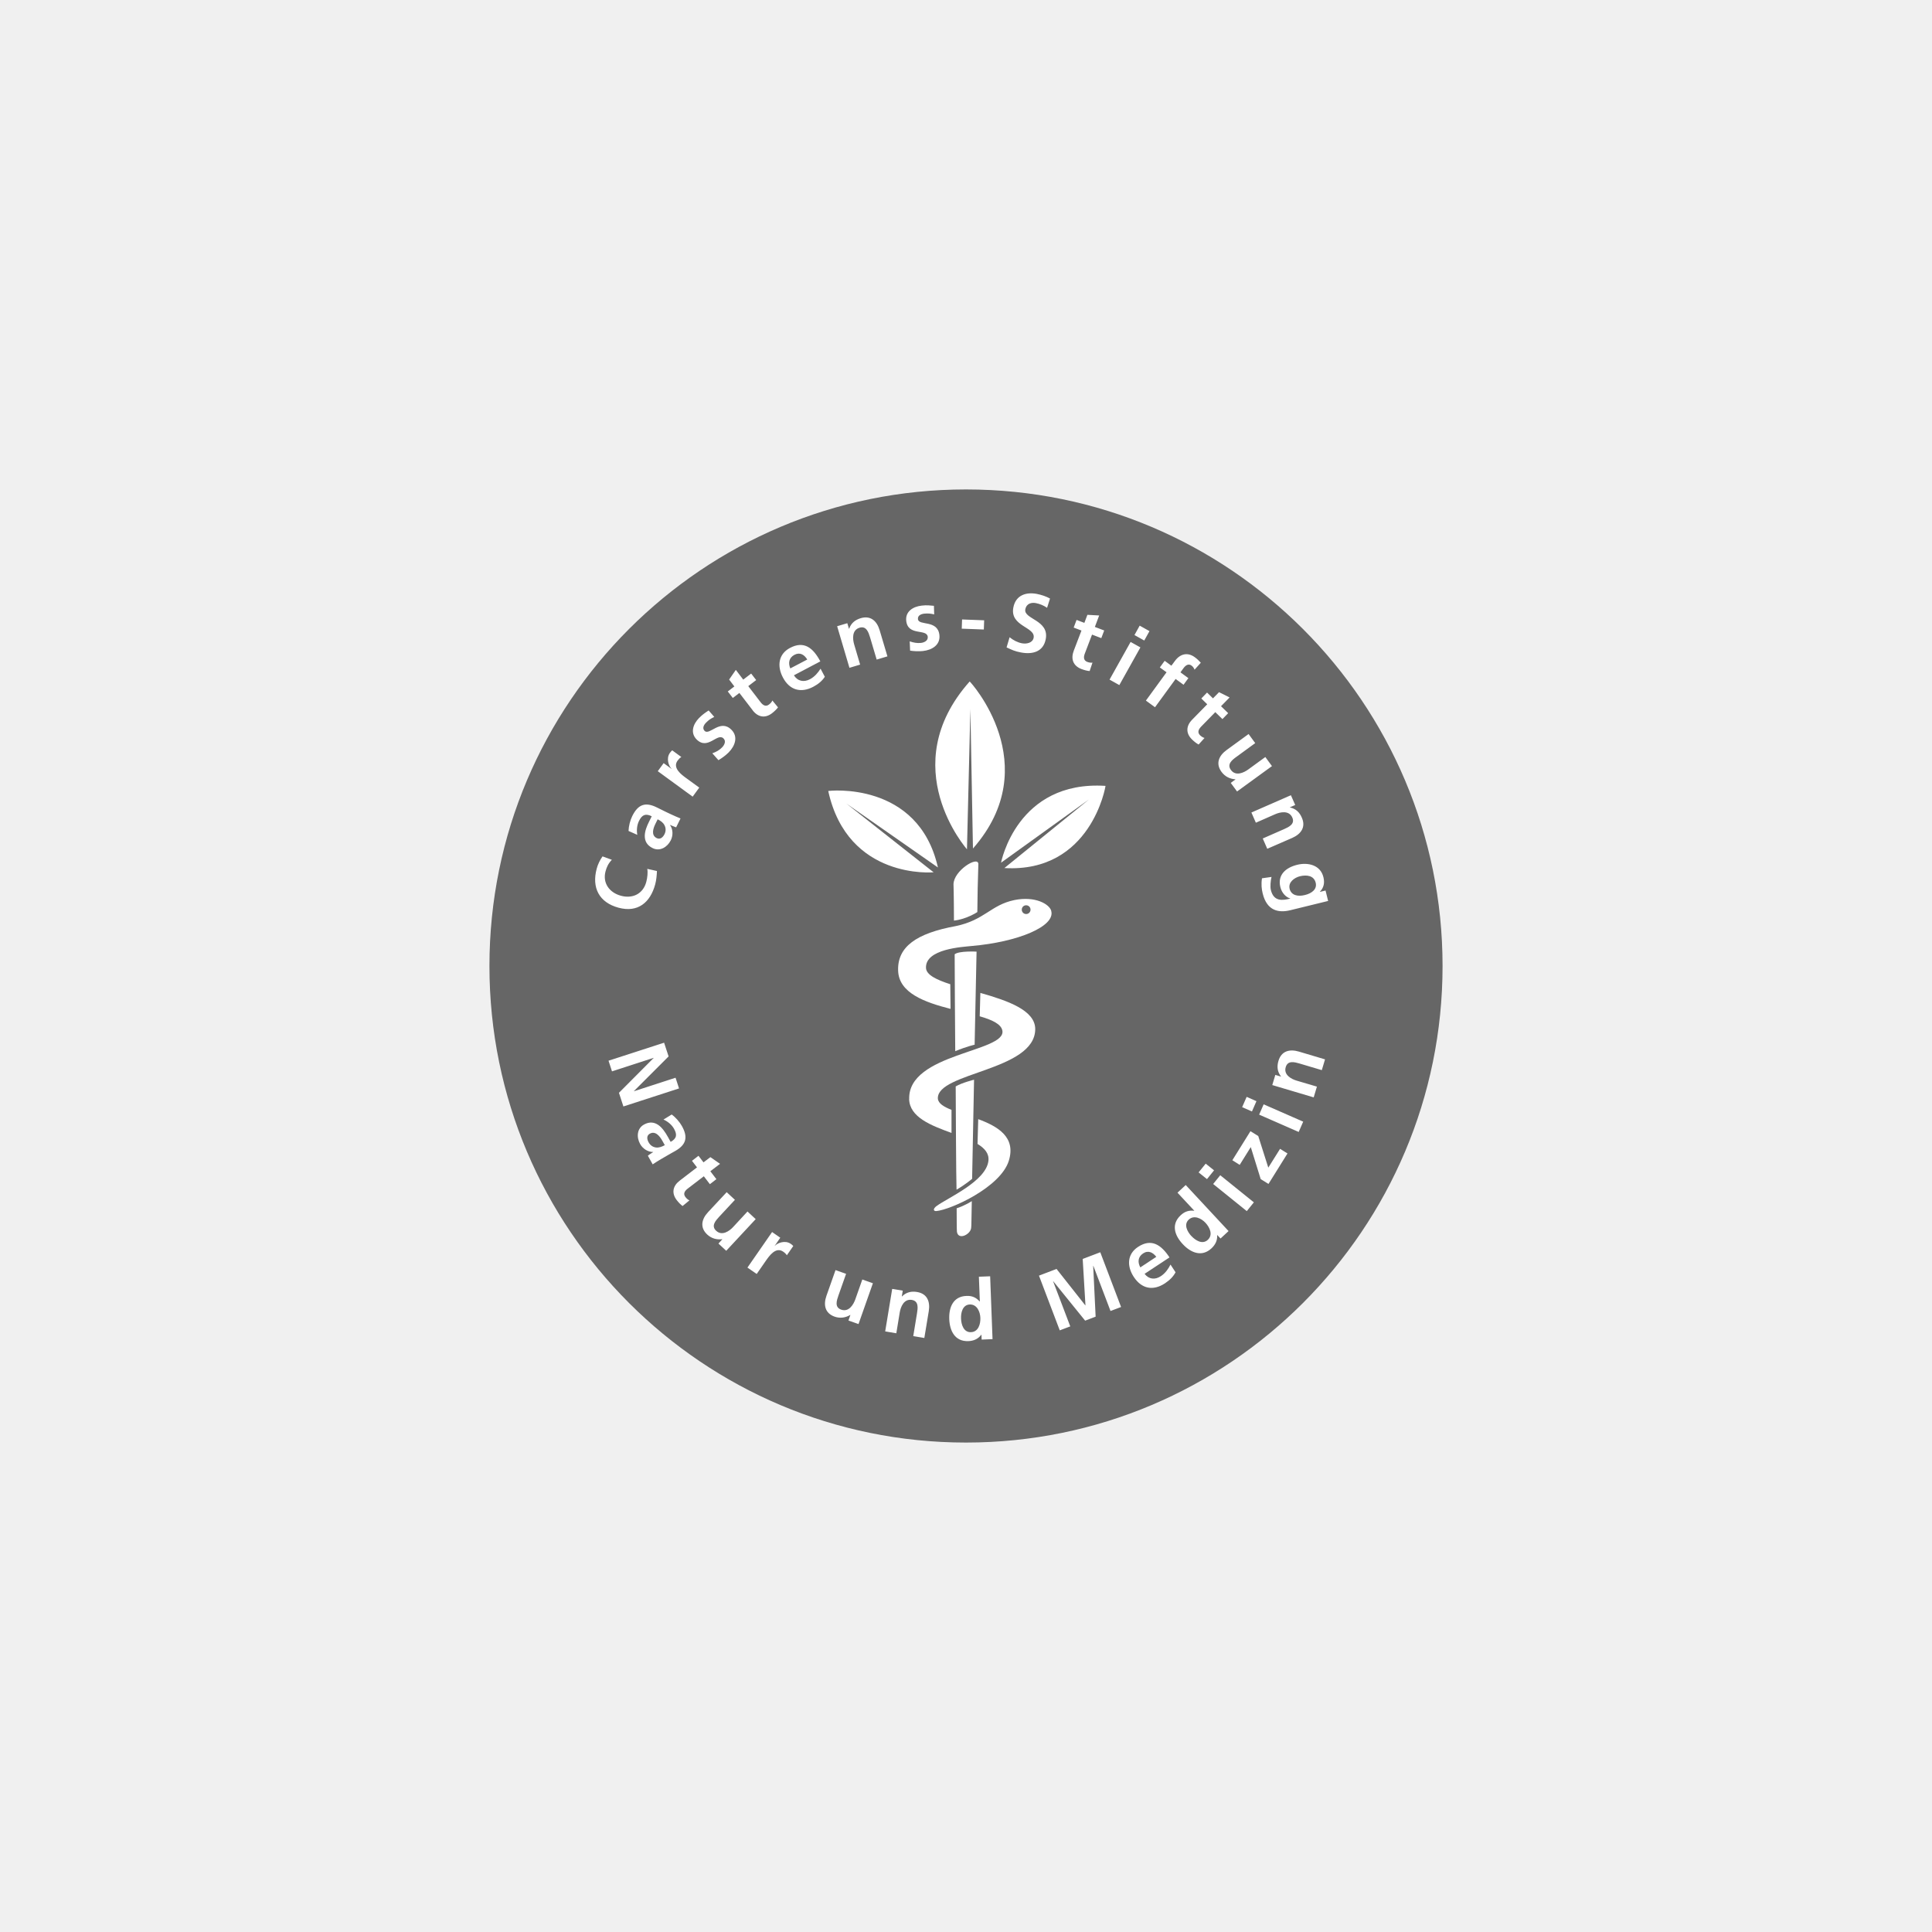
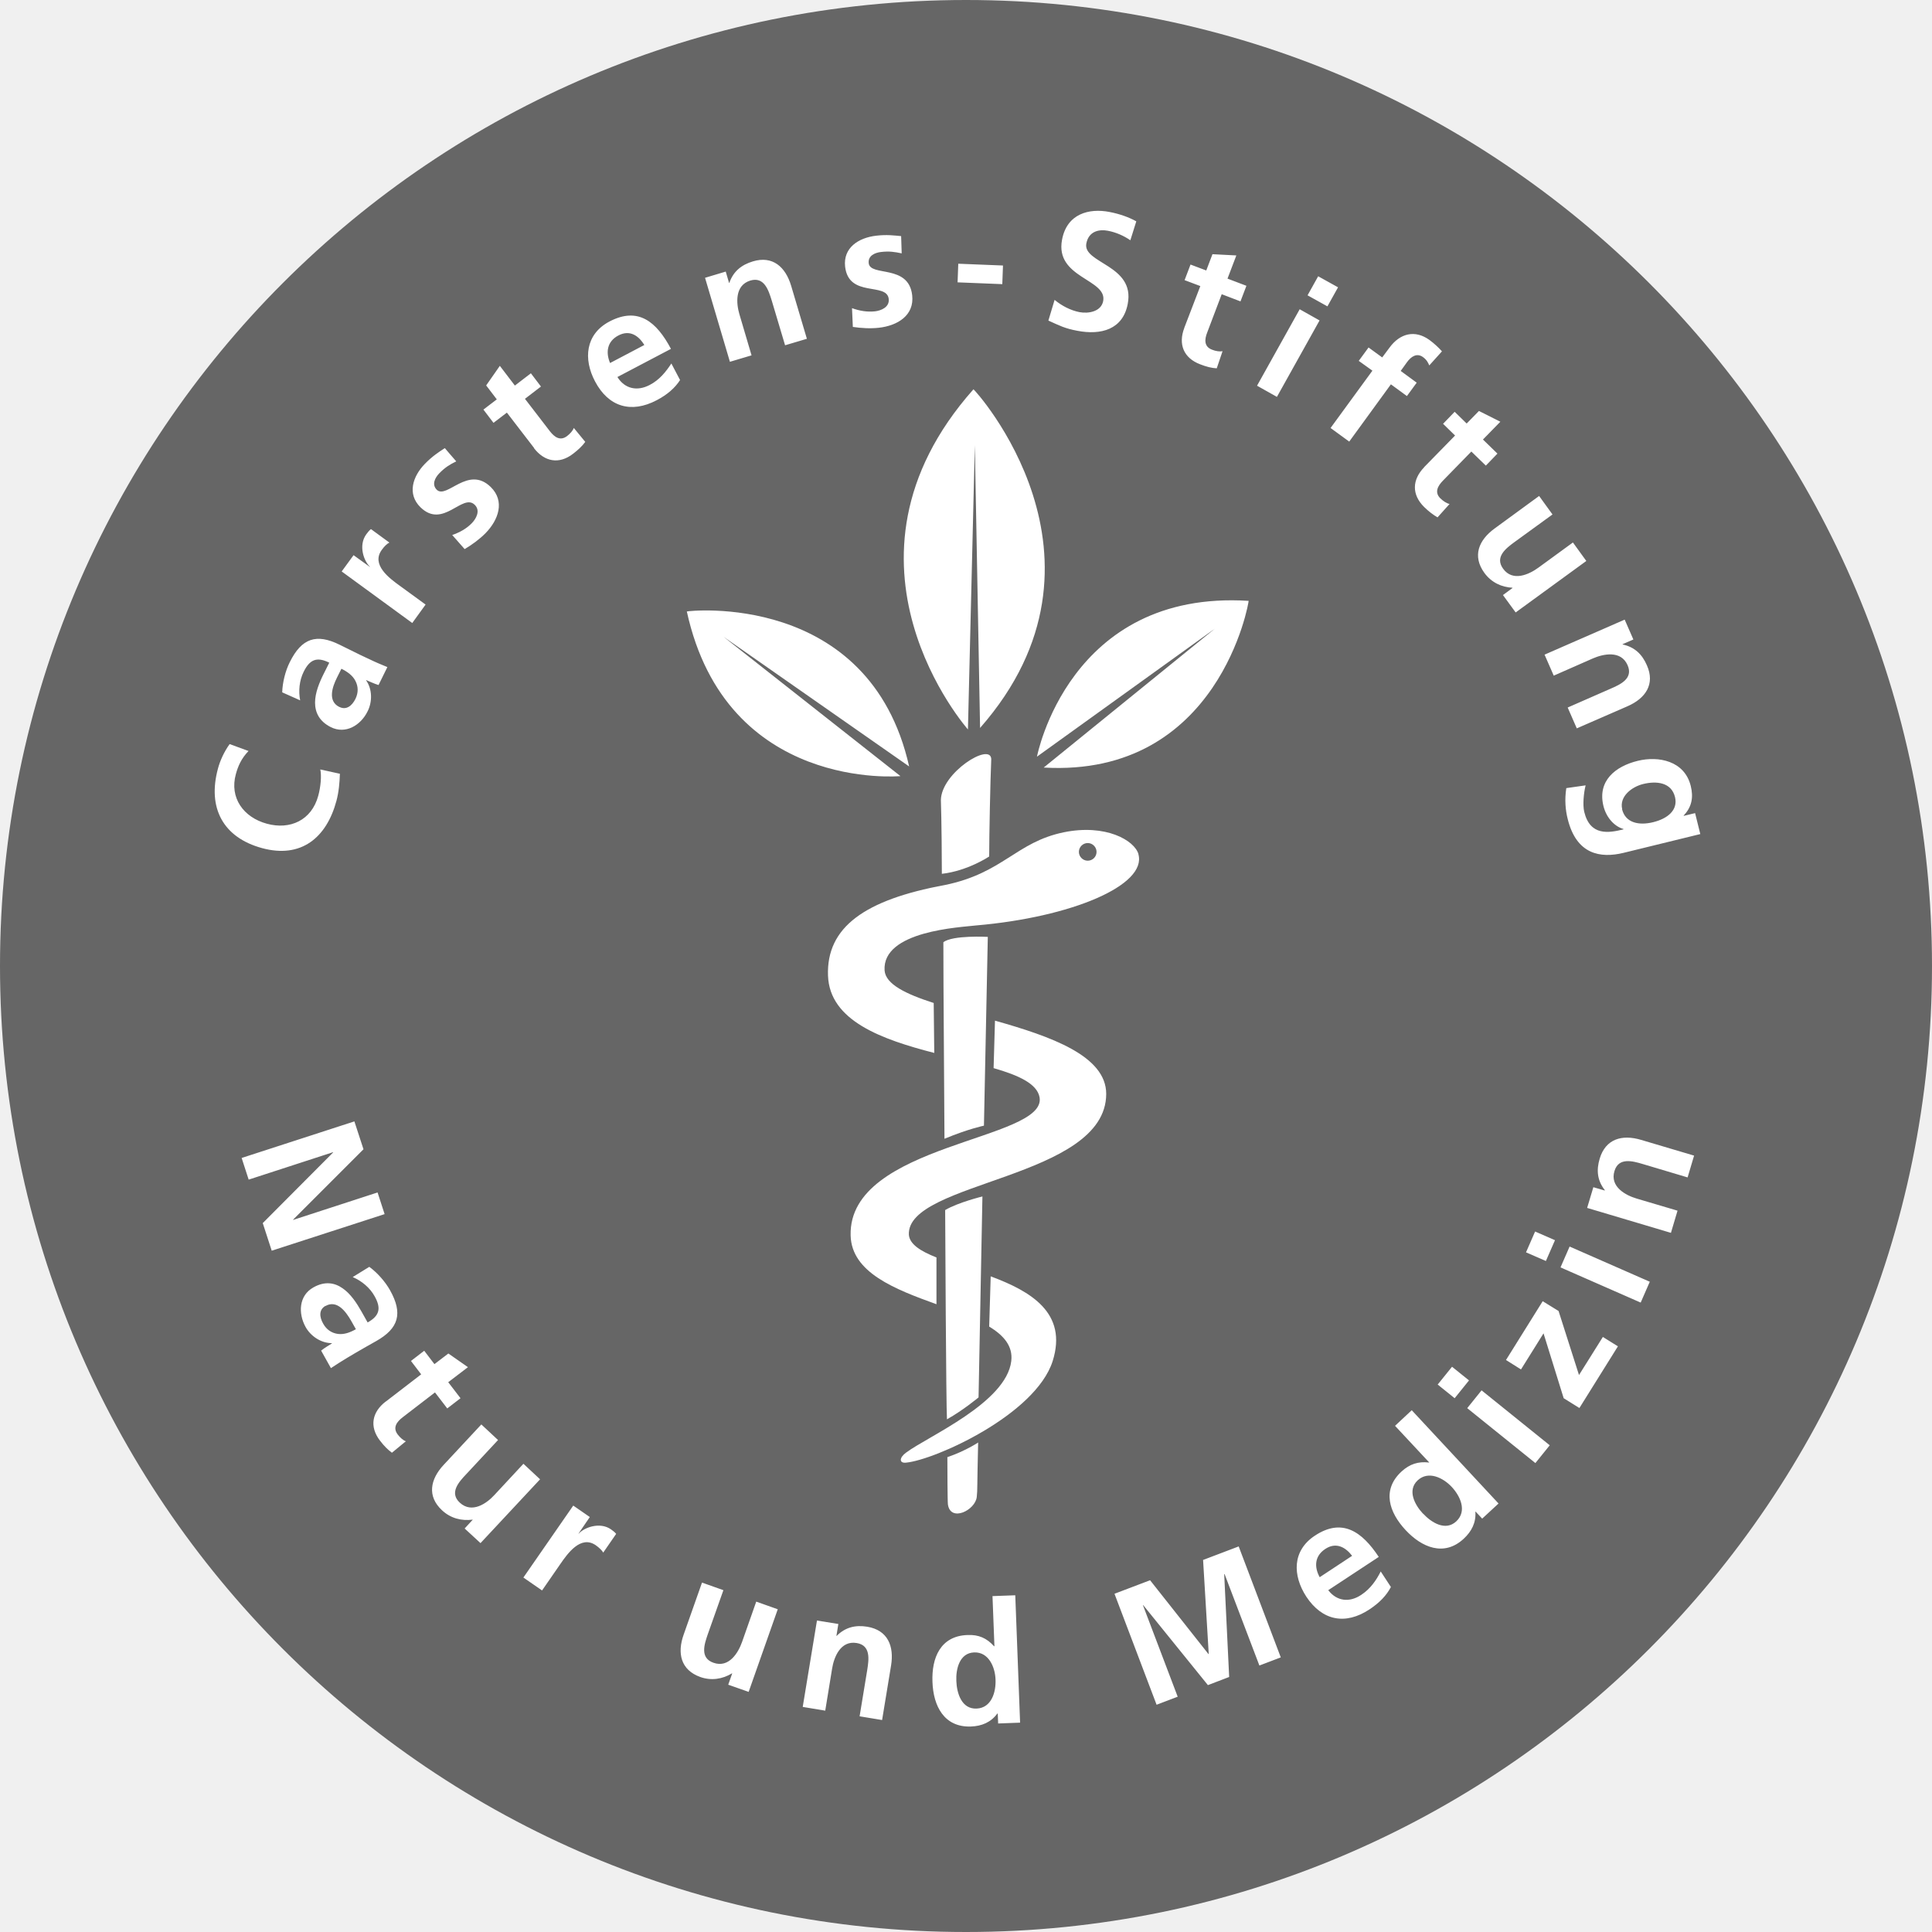
- <svg xmlns="http://www.w3.org/2000/svg" viewBox="0 0 300 300" width="300" height="300">
+ <svg xmlns="http://www.w3.org/2000/svg" viewBox="0 0 140 140" width="140" height="140">
  <defs>
    <style>
-       .cls-2{fill:#fff}.cls-3{fill:#666}
+       .cls-1 {
+         fill: #fff;
+       }
+ 
+       .cls-2 {
+         fill: #666;
+       }
    </style>
  </defs>
-   <circle cx="150" cy="150" r="74" class="cls-3" />
-   <path d="M144.98 135.45s-13.33 1.24-16.37-12.62c0-.04 13.99-1.64 17.03 11.87l-14.21-9.92 13.54 10.67Zm10.46-1.48s2.43-12.82 16.22-11.94c.04 0-2.23 13.54-15.7 12.76l13.12-10.64-13.65 9.82Zm-5.28-2.08s-11.36-12.82.41-26.07c.04-.04 11.93 12.94.51 25.94l-.4-21.66-.53 21.79Zm1.74 41.88-.11 3.86c1.12.68 1.83 1.5 1.69 2.64-.38 3.19-6.39 5.76-8.06 7.01-.55.4-.53.82-.01.77 2.23-.21 9.93-3.68 11.23-7.78 1.16-3.69-1.67-5.35-4.74-6.49m-10.73-3.13c.07 2.84 3.4 4.11 6.58 5.27v-3.58c-1.21-.48-2.05-1-2.12-1.74-.21-4.11 15.1-4.28 15.12-10.8 0-2.93-4.26-4.41-8.52-5.62l-.1 3.63c1.92.55 3.33 1.2 3.52 2.23.6 3.32-14.66 3.51-14.47 10.6m18.84-29.39c0 .38-.3.68-.68.68s-.68-.3-.68-.68.3-.68.68-.68.68.3.68.68m3.22.19c-.3-1.07-2.52-2.33-5.72-1.68-3.66.75-4.64 3.12-9.1 4.04-6.16 1.13-9.09 3.23-8.96 6.93.12 3.48 4.14 4.9 8.14 5.93l-.04-3.83c-2.14-.69-3.69-1.44-3.77-2.49-.19-3.03 5.79-3.3 7.02-3.44 7.28-.62 13.11-3.07 12.42-5.46" class="cls-2" />
-   <path d="M148.4 168.69c0 .87.07 15.05.13 16.04 1.25-.7 2.42-1.68 2.42-1.68l.3-15.39s-1.86.45-2.85 1.04m3.36-27.08c0-1.58.09-5.78.16-7.47-.07-1.3-3.83 1.05-3.86 3.15 0 0 .06 1.67.07 5.65 1.98-.22 3.62-1.32 3.62-1.32m-3.2 46.01c0 .9.01 3.4.04 3.62.2 1.37 2.1.44 2.21-.58.06-.56.02-.75.1-4.17 0 0-.98.66-2.36 1.12m2.8-25.4c.1-4.52.21-10.56.3-14.46 0 0-2.72-.15-3.4.41 0 4.11.06 9.98.09 15.05 1.83-.76 3.02-1.01 3.02-1.01m52.64 8.18.5-1.67-3.15-.93c-.82-.24-2.06-.9-1.69-2.11.32-1.07 1.38-.77 2.17-.54l3.43 1.02.5-1.67-4.06-1.21c-1.45-.43-2.72-.09-3.17 1.44-.26.87-.19 1.67.39 2.41v.03l-.88-.26-.47 1.58 6.43 1.91Zm-9.59 2.19.7-1.6-1.52-.67-.7 1.6 1.53.67Zm7.26 3.18.7-1.6-6.14-2.69-.7 1.6 6.14 2.69Zm-9.16 5.11 1.72-2.76 1.54 4.97 1.21.75 2.95-4.73-1.15-.72-1.83 2.92-1.56-4.91-1.21-.75-2.81 4.51 1.14.72Zm-5.08 2.21 1.1-1.36-1.3-1.04-1.1 1.36 1.3 1.04Zm6.18 4.97 1.1-1.36-5.22-4.21-1.1 1.36 5.22 4.21Zm-4.07 4.25 1.24-1.15-6.65-7.15-1.28 1.19 2.62 2.81h-.02c-.81-.1-1.47.1-2.11.7-1.51 1.41-.94 3.12.32 4.47 1.25 1.35 2.96 2.06 4.46.67.6-.56.95-1.24.89-2.07h.02l.51.54Zm-4.54-.38c-.61-.66-1.23-1.78-.4-2.55.82-.76 1.96-.19 2.6.5.65.7 1.21 1.85.36 2.64-.84.78-1.92.09-2.55-.59m-3.25 4.44c-.34.67-.78 1.32-1.49 1.79-.9.6-1.87.5-2.53-.36l3.87-2.55c-1.29-1.96-2.81-3-4.89-1.63-1.74 1.15-1.72 3.05-.65 4.67 1.21 1.84 2.99 2.2 4.84.98.78-.52 1.3-1.07 1.64-1.71l-.78-1.19Zm-4.68.43c-.43-.79-.39-1.63.43-2.17.81-.54 1.54-.14 2.05.53l-2.48 1.64Zm-12.52 9.78 1.64-.62-2.66-6.99v-.04l4.97 6.14 1.63-.62-.38-7.88h.03l2.66 7 1.64-.62-3.23-8.5-2.73 1.04.43 7.21h-.02l-4.47-5.66-2.73 1.04 3.23 8.5Zm-12.12 1.43 1.69-.07-.37-9.76-1.75.07.15 3.84h-.03c-.55-.61-1.17-.9-2.04-.86-2.06.07-2.75 1.75-2.68 3.6.07 1.84.89 3.49 2.95 3.42.82-.03 1.52-.32 2.02-.99h.03l.03.75Zm-3.2-3.26c-.04-.9.23-2.15 1.36-2.19 1.12-.04 1.61 1.14 1.64 2.07.04.95-.3 2.18-1.45 2.23-1.15.05-1.52-1.18-1.55-2.11m-11.77 1.99 1.72.29.53-3.23c.14-.85.64-2.15 1.88-1.95 1.1.19.93 1.28.8 2.09l-.58 3.53 1.72.29.69-4.17c.24-1.49-.25-2.71-1.82-2.97-.9-.15-1.68.03-2.35.7h-.02l.15-.91-1.64-.27-1.09 6.61Zm-1.92-7.48-1.64-.58-1.09 3.09c-.29.81-1 2.01-2.19 1.59-1.06-.37-.7-1.42-.43-2.19l1.19-3.37-1.64-.58-1.41 3.99c-.5 1.43-.22 2.71 1.27 3.24.86.3 1.71.16 2.43-.27h.02l-.3.87 1.56.55 2.23-6.33Zm-19.48-2.43 1.44.99 1.4-2.02c.55-.79 1.56-2.25 2.72-1.44.26.18.48.4.56.56l1-1.44c-.12-.15-.27-.25-.41-.35-.86-.59-2.05-.13-2.46.33h-.02l.87-1.27-1.27-.88-3.82 5.51Zm1.29-7.52-1.28-1.19-2.23 2.41c-.58.63-1.72 1.44-2.64.58-.82-.76-.07-1.58.48-2.18l2.44-2.62-1.28-1.19-2.89 3.1c-1.03 1.1-1.29 2.4-.13 3.48.67.62 1.5.83 2.34.72h.02l-.62.68 1.21 1.12 4.57-4.91Zm-11.83-5.96c-1.05.81-1.27 1.92-.44 3 .32.41.61.7.91.92l1.07-.88c-.21-.07-.44-.27-.63-.52-.41-.53-.07-.98.38-1.32l2.48-1.9.94 1.23 1.01-.78-.94-1.23 1.51-1.15-1.5-1.04-1.07.81-.78-1.02-1.01.78.78 1.02-2.71 2.08Zm-4.62-7.31c.9-.5 1.58.44 1.96 1.12l.37.66c-.46.25-.91.42-1.38.36-.45-.06-.86-.31-1.12-.78-.31-.54-.33-1.08.17-1.36m2.12-2.2c.67.3 1.29.8 1.65 1.45.5.9.42 1.49-.53 2.02l-.47-.84c-.36-.64-.83-1.35-1.44-1.78-.61-.42-1.35-.56-2.23-.07-1.12.62-1.18 1.98-.6 3.02.38.7 1.18 1.25 2.02 1.24v.02c-.16.11-.55.33-.82.56l.75 1.34c.44-.29.83-.54 1.27-.8.42-.25.86-.51 1.45-.84l.75-.42c1.72-.97 2.06-2.12 1.06-3.9-.36-.64-.98-1.35-1.58-1.78l-1.27.78Zm-8.53-9.14.54 1.66 6.47-2.1v.02l-5.39 5.41.69 2.12 8.64-2.8-.54-1.66-6.47 2.1v-.02l5.39-5.39-.7-2.13-8.64 2.8Zm111.35-26.42-.88.21v-.03c.62-.65.75-1.39.54-2.25-.47-1.95-2.48-2.32-4.05-1.93-1.75.42-3.11 1.54-2.64 3.46.23.95.9 1.59 1.53 1.77v.03c-1.12.27-2.55.53-3-1.34-.13-.53-.04-1.45.1-2.03l-1.48.21c-.14.9-.06 1.69.11 2.36.67 2.73 2.51 3.03 4.28 2.6l5.88-1.44-.4-1.62Zm-5.59-.3c-.24-.98.74-1.71 1.62-1.92 1-.24 2.15-.13 2.43 1.01.24.98-.56 1.64-1.68 1.91-1.08.27-2.12.07-2.38-1m-5.93-11.83.7 1.6 3-1.32c.78-.34 2.15-.64 2.66.52.45 1.02-.56 1.48-1.31 1.81l-3.28 1.44.7 1.6 3.88-1.69c1.38-.61 2.13-1.69 1.49-3.14-.36-.84-.93-1.4-1.86-1.59v-.02l.83-.36-.67-1.52-6.14 2.69Zm3.2-7.19-1.03-1.41-2.65 1.93c-.7.51-1.96 1.1-2.7.07-.66-.9.22-1.57.89-2.05l2.89-2.11-1.03-1.41-3.42 2.49c-1.22.89-1.72 2.11-.78 3.39.54.74 1.32 1.1 2.16 1.15v.02l-.73.54.98 1.33 5.42-3.94Zm-12.42-7.18c-.92.95-.98 2.08 0 3.04.37.36.7.61 1.03.79l.92-1.02c-.21-.04-.47-.21-.7-.42-.47-.47-.21-.95.19-1.36l2.18-2.23 1.11 1.08.89-.92-1.11-1.08 1.33-1.36-1.64-.82-.94.96-.92-.9-.89.92.92.9-2.38 2.43Zm-7.15-2.99 1.41 1.03 3.2-4.39 1.23.9.75-1.03-1.23-.9.49-.67c.31-.42.75-.73 1.23-.38.3.22.4.47.47.64l.97-1.08c-.23-.27-.59-.61-.95-.87-1.12-.81-2.27-.5-3.06.58l-.56.75-1.04-.76-.75 1.03 1.04.75-3.2 4.39Zm-1.78-10.18 1.52.85.81-1.46-1.52-.85-.81 1.46Zm-3.87 6.92 1.52.85 3.27-5.85-1.52-.85-3.27 5.85Zm-5.57-4.43c-.47 1.24-.07 2.3 1.21 2.79.49.18.88.28 1.27.31l.44-1.31c-.21.04-.52 0-.81-.11-.62-.24-.58-.79-.37-1.32l1.11-2.92 1.44.55.45-1.19-1.45-.55.67-1.78-1.83-.1-.47 1.25-1.21-.46-.45 1.19 1.21.46-1.22 3.19Zm-3.66-8.15c-.61-.34-1.31-.58-2.07-.73-1.58-.3-3.26.13-3.64 2.12-.56 2.95 3.48 3 3.15 4.7-.16.81-1.12.98-1.81.85-.7-.13-1.37-.49-1.92-.94l-.47 1.58c.84.38 1.25.6 2.22.78 1.81.35 3.49-.1 3.86-2.06.58-2.99-3.46-3.09-3.17-4.63.19-.97 1.03-1.09 1.64-.97.63.12 1.23.38 1.74.73l.46-1.45Zm-10.29 4.8.05-1.43-3.43-.13-.05 1.43 3.43.13Zm-7.75-3.68c-.56-.05-1.1-.13-1.92-.03-1.36.16-2.54.93-2.38 2.37.27 2.4 3.19 1.17 3.34 2.47.07.64-.61.9-1.04.95-.6.07-1.18-.04-1.76-.24l.06 1.44c.65.1 1.34.13 2 .06 1.41-.16 2.72-.94 2.55-2.49-.27-2.41-3.21-1.39-3.33-2.45-.07-.57.47-.8.94-.86.64-.07 1.04-.01 1.58.11l-.04-1.32Zm-13.13 9.63 1.67-.5-.93-3.15c-.24-.82-.37-2.21.84-2.58 1.07-.32 1.4.74 1.64 1.52l1.02 3.43 1.67-.5-1.21-4.06c-.43-1.45-1.41-2.32-2.93-1.87-.87.26-1.5.76-1.81 1.65h-.02l-.26-.87-1.58.47 1.9 6.42Zm-4.47.13c-.41.63-.9 1.24-1.65 1.64-.95.5-1.91.32-2.49-.61l4.1-2.16c-1.1-2.07-2.51-3.26-4.71-2.09-1.84.97-2.01 2.87-1.1 4.59 1.03 1.95 2.76 2.47 4.72 1.44.83-.44 1.39-.94 1.79-1.55l-.66-1.25Zm-4.7-.03c-.35-.83-.23-1.66.64-2.12.87-.46 1.55 0 1.99.73l-2.63 1.38Zm-5.84 6.51c.81 1.05 1.92 1.27 3 .44.41-.32.7-.61.93-.91l-.88-1.07c-.07.21-.27.44-.52.63-.53.41-.98.07-1.32-.38l-1.9-2.48 1.23-.94-.78-1.01-1.23.94-1.15-1.51-1.04 1.5.81 1.07-1.02.78.78 1.01 1.02-.78 2.08 2.71Zm-6.84.01c-.47.31-.93.6-1.5 1.18-.95.98-1.38 2.32-.35 3.34 1.73 1.69 3.21-1.11 4.15-.18.47.45.1 1.07-.21 1.39-.41.43-.94.72-1.52.92l.95 1.07c.57-.34 1.12-.74 1.59-1.21.99-1.01 1.52-2.45.4-3.54-1.73-1.69-3.37.95-4.13.21-.41-.4-.14-.92.19-1.26.44-.46.79-.67 1.3-.92l-.87-1Zm-2.49 13.39 1.03-1.41-1.99-1.45c-.78-.56-2.21-1.61-1.37-2.75.19-.25.41-.47.58-.55l-1.42-1.04c-.15.12-.26.27-.36.4-.61.84-.19 2.04.27 2.47v.02l-1.24-.9-.91 1.25 5.41 3.95Zm-5.58 6.43c-.92-.46-.53-1.55-.18-2.25l.33-.67c.47.23.87.52 1.07.94.21.41.23.88 0 1.36-.27.55-.71.87-1.22.62m-3.01-.5c-.13-.72-.06-1.51.27-2.18.46-.93 1-1.19 1.97-.71l-.43.87c-.33.65-.65 1.45-.65 2.19s.3 1.43 1.21 1.88c1.14.57 2.3-.15 2.83-1.21.36-.71.37-1.68-.12-2.37v-.02c.21.08.61.27.95.38l.68-1.38c-.48-.2-.92-.38-1.38-.6-.45-.21-.91-.42-1.52-.73l-.77-.38c-1.78-.88-2.91-.5-3.82 1.33-.33.67-.56 1.57-.58 2.32l1.37.61Zm1.55 5.3c.1.47.03 1.33-.16 2.02-.51 1.87-2.15 2.62-3.94 2.13-1.8-.49-2.87-1.99-2.38-3.8.17-.63.42-1.21.98-1.78l-1.45-.53c-.42.58-.75 1.31-.9 1.89-.81 2.98.38 5.27 3.39 6.08 2.97.8 4.92-.78 5.69-3.63.18-.67.24-1.39.27-2.07l-1.49-.33Z" class="cls-2" />
+   <circle class="cls-2" cx="70" cy="70" r="70" />
+   <path class="cls-1" d="M65.25,56.24s-12.61,1.17-15.48-11.93c0-.04,13.23-1.55,16.11,11.23l-13.44-9.39s12.81,10.09,12.81,10.09Zm9.89-1.4s2.3-12.12,15.34-11.3c.04,0-2.11,12.81-14.85,12.08l12.41-10.07-12.91,9.29Zm-4.99-1.97s-10.74-12.12,.39-24.66c.04-.04,11.28,12.24,.48,24.54l-.38-20.49-.5,20.61Zm1.64,39.61l-.11,3.65c1.06,.64,1.73,1.42,1.6,2.5-.36,3.02-6.04,5.45-7.62,6.63-.52,.38-.5,.78-.01,.73,2.11-.2,9.39-3.48,10.63-7.36,1.1-3.49-1.58-5.06-4.49-6.14m-10.15-2.96c.07,2.69,3.21,3.89,6.22,4.98v-3.39c-1.14-.45-1.94-.95-2-1.64-.2-3.89,14.29-4.05,14.3-10.21,0-2.77-4.03-4.17-8.06-5.31l-.1,3.44c1.81,.52,3.15,1.13,3.33,2.11,.57,3.14-13.87,3.32-13.69,10.02m17.82-27.8c0,.36-.29,.64-.64,.64s-.64-.29-.64-.64,.29-.64,.64-.64,.64,.29,.64,.64m3.04,.17c-.29-1.01-2.38-2.21-5.41-1.59-3.46,.71-4.39,2.95-8.61,3.82-5.82,1.07-8.6,3.06-8.48,6.56,.11,3.29,3.91,4.63,7.7,5.61l-.04-3.62c-2.02-.65-3.49-1.36-3.56-2.36-.18-2.87,5.48-3.12,6.64-3.26,6.89-.59,12.4-2.91,11.75-5.17" />
+   <path class="cls-1" d="M68.49,87.68c0,.82,.07,14.24,.13,15.17,1.18-.66,2.29-1.59,2.29-1.59l.28-14.56s-1.76,.43-2.69,.98m3.18-25.61c0-1.5,.08-5.47,.15-7.07-.06-1.23-3.62,.99-3.65,2.98,0,0,.06,1.58,.07,5.34,1.87-.21,3.42-1.25,3.42-1.25m-3.02,43.53c0,.85,.01,3.21,.04,3.42,.19,1.3,1.99,.42,2.09-.55,.06-.53,.02-.71,.1-3.94,0,0-.93,.62-2.23,1.06m2.65-24.02c.09-4.28,.2-9.99,.28-13.68,0,0-2.57-.14-3.22,.39,0,3.89,.06,9.44,.08,14.24,1.73-.72,2.86-.95,2.86-.95m49.79,7.74l.47-1.58-2.97-.88c-.78-.23-1.95-.85-1.6-1.99,.3-1.01,1.31-.73,2.05-.51l3.25,.97,.47-1.58-3.84-1.14c-1.37-.41-2.57-.08-3,1.36-.25,.83-.18,1.58,.37,2.28v.03l-.83-.24-.45,1.5,6.08,1.81Zm-9.07,2.07l.66-1.51-1.44-.63-.66,1.51,1.45,.63h0Zm6.87,3.01l.66-1.51-5.81-2.55-.66,1.51,5.81,2.55Zm-8.67,4.84l1.63-2.61,1.46,4.7,1.14,.71,2.79-4.47-1.09-.68-1.73,2.76-1.48-4.64-1.15-.71-2.66,4.26,1.08,.68Zm-4.81,2.09l1.04-1.29-1.23-.99-1.04,1.29,1.23,.99Zm5.85,4.7l1.04-1.29-4.94-3.98-1.04,1.29,4.94,3.98Zm-3.85,4.02l1.18-1.09-6.29-6.76-1.21,1.13,2.48,2.66h-.02c-.77-.09-1.39,.1-2,.66-1.43,1.33-.89,2.95,.3,4.23,1.18,1.27,2.8,1.95,4.22,.63,.57-.53,.9-1.17,.84-1.96h.02s.48,.51,.48,.51h0Zm-4.3-.36c-.58-.62-1.16-1.68-.38-2.41,.78-.72,1.85-.18,2.46,.47,.62,.66,1.14,1.75,.34,2.5-.79,.74-1.82,.08-2.41-.56m-3.07,4.2c-.32,.63-.74,1.25-1.41,1.69-.85,.57-1.77,.47-2.39-.34l3.66-2.41c-1.22-1.85-2.66-2.84-4.63-1.54-1.65,1.09-1.62,2.88-.62,4.42,1.15,1.74,2.83,2.08,4.58,.92,.74-.49,1.23-1.01,1.55-1.62l-.74-1.13Zm-4.42,.41c-.41-.75-.37-1.54,.41-2.05,.77-.51,1.46-.13,1.94,.5l-2.35,1.55h0Zm-11.84,9.25l1.55-.59-2.51-6.61v-.04s4.7,5.81,4.7,5.81l1.54-.59-.36-7.45h.03l2.52,6.62,1.55-.59-3.05-8.04-2.58,.98,.41,6.82h-.02l-4.23-5.35-2.58,.98,3.05,8.04h0Zm-11.47,1.35l1.6-.06-.35-9.23-1.65,.06,.14,3.63h-.03c-.52-.58-1.11-.85-1.93-.81-1.95,.07-2.6,1.65-2.53,3.4,.06,1.74,.84,3.3,2.79,3.23,.78-.03,1.44-.3,1.91-.94h.03l.03,.71Zm-3.02-3.08c-.04-.85,.22-2.03,1.29-2.07,1.06-.04,1.52,1.08,1.55,1.96,.04,.9-.28,2.06-1.37,2.11-1.09,.05-1.44-1.12-1.47-2m-11.13,1.88l1.63,.27,.5-3.06c.13-.8,.6-2.04,1.78-1.84,1.04,.17,.88,1.21,.76,1.97l-.55,3.34,1.63,.27,.65-3.95c.23-1.41-.24-2.56-1.72-2.81-.85-.14-1.59,.03-2.22,.66h-.02l.14-.86-1.55-.25-1.03,6.25h0Zm-1.82-7.08l-1.55-.55-1.03,2.93c-.27,.76-.94,1.9-2.07,1.5-1-.35-.66-1.34-.41-2.07l1.13-3.19-1.55-.55-1.33,3.77c-.48,1.35-.21,2.56,1.2,3.07,.81,.29,1.62,.15,2.3-.26h.02l-.29,.82,1.48,.52s2.11-5.99,2.11-5.99Zm-18.43-2.3l1.36,.94,1.32-1.91c.52-.75,1.48-2.13,2.58-1.36,.24,.17,.46,.38,.53,.53l.94-1.36c-.11-.14-.26-.24-.38-.33-.81-.56-1.94-.13-2.33,.31h-.02s.82-1.2,.82-1.2l-1.2-.83-3.61,5.21h0Zm1.22-7.11l-1.21-1.13-2.11,2.27c-.55,.6-1.62,1.36-2.5,.55-.78-.72-.07-1.5,.46-2.06l2.31-2.48-1.21-1.13-2.73,2.93c-.97,1.04-1.22,2.27-.12,3.29,.63,.59,1.42,.78,2.21,.68h.02s-.59,.64-.59,.64l1.15,1.06,4.33-4.64Zm-11.19-5.64c-.99,.76-1.2,1.82-.41,2.84,.3,.39,.57,.66,.86,.87l1.01-.83c-.2-.07-.41-.26-.59-.49-.38-.5-.07-.92,.36-1.25l2.34-1.8,.89,1.16,.96-.74-.89-1.16,1.43-1.09-1.42-.99-1.01,.77-.74-.97-.96,.74,.74,.97-2.56,1.97Zm-4.37-6.92c.85-.48,1.49,.42,1.86,1.06l.35,.62c-.43,.24-.86,.4-1.31,.34-.43-.06-.81-.29-1.06-.74-.29-.51-.31-1.02,.16-1.29m2-2.08c.64,.28,1.22,.76,1.56,1.37,.48,.85,.4,1.41-.5,1.91l-.45-.8c-.34-.6-.78-1.28-1.37-1.68-.57-.4-1.28-.53-2.11-.06-1.06,.59-1.11,1.88-.57,2.86,.36,.66,1.11,1.18,1.91,1.18v.02c-.15,.1-.52,.31-.78,.52l.71,1.27c.41-.27,.78-.51,1.2-.76,.4-.24,.81-.48,1.37-.8l.71-.4c1.63-.92,1.95-2,1-3.69-.34-.61-.92-1.27-1.5-1.69l-1.2,.74h0Zm-8.07-8.64l.51,1.57,6.12-1.99v.02l-5.1,5.12,.65,2,8.18-2.65-.51-1.57-6.12,1.99v-.02l5.1-5.1-.66-2.02s-8.17,2.65-8.17,2.65Zm105.33-24.99l-.83,.2v-.03c.59-.62,.71-1.32,.51-2.13-.45-1.84-2.35-2.19-3.83-1.83-1.65,.4-2.94,1.46-2.5,3.27,.22,.9,.85,1.51,1.45,1.67v.03c-1.06,.26-2.41,.5-2.84-1.27-.12-.5-.04-1.37,.1-1.92l-1.4,.2c-.13,.85-.06,1.6,.1,2.23,.63,2.58,2.37,2.87,4.05,2.46l5.56-1.36-.38-1.53h0Zm-5.29-.29c-.22-.92,.7-1.62,1.53-1.82,.95-.23,2.04-.13,2.3,.96,.22,.93-.53,1.55-1.59,1.81-1.02,.25-2,.06-2.25-.94m-5.61-11.19l.66,1.51,2.84-1.25c.74-.32,2.03-.61,2.51,.49,.43,.97-.52,1.4-1.24,1.71l-3.1,1.36,.66,1.51,3.67-1.6c1.31-.57,2.02-1.6,1.41-2.97-.34-.79-.88-1.32-1.76-1.51v-.02l.78-.34-.63-1.44-5.81,2.54h0Zm3.02-6.8l-.97-1.34-2.51,1.83c-.66,.48-1.85,1.04-2.55,.07-.62-.85,.21-1.48,.84-1.94l2.74-1.99-.97-1.34-3.23,2.36c-1.15,.84-1.62,1.99-.74,3.21,.51,.7,1.25,1.04,2.04,1.08v.02s-.69,.51-.69,.51l.92,1.26,5.12-3.73h0Zm-11.75-6.79c-.87,.9-.92,1.97,0,2.88,.35,.34,.66,.57,.97,.75l.87-.97c-.2-.04-.45-.2-.66-.4-.45-.44-.2-.9,.18-1.29l2.06-2.11,1.05,1.02,.84-.87-1.05-1.02,1.26-1.29-1.55-.78-.89,.91-.87-.85-.84,.87,.87,.85-2.25,2.3h0Zm-6.76-2.83l1.33,.97,3.02-4.15,1.16,.85,.71-.97-1.16-.85,.46-.64c.29-.4,.71-.69,1.16-.36,.29,.21,.38,.44,.45,.6l.92-1.02c-.22-.25-.56-.57-.9-.82-1.06-.77-2.15-.48-2.9,.55l-.53,.71-.99-.72-.71,.97,.99,.71-3.03,4.15h0Zm-1.69-9.63l1.44,.8,.77-1.38-1.44-.8-.77,1.38Zm-3.66,6.55l1.44,.81,3.09-5.54-1.44-.81-3.09,5.54Zm-5.27-4.19c-.45,1.18-.06,2.18,1.15,2.64,.46,.18,.83,.27,1.2,.29l.42-1.24c-.2,.04-.49,0-.76-.11-.59-.22-.55-.75-.35-1.25l1.05-2.77,1.36,.52,.43-1.13-1.37-.52,.64-1.68-1.73-.09-.45,1.18-1.14-.43-.43,1.13,1.14,.43s-1.16,3.02-1.16,3.02Zm-3.46-7.71c-.57-.32-1.24-.55-1.96-.69-1.49-.29-3.09,.13-3.44,2.01-.53,2.79,3.29,2.84,2.98,4.45-.15,.76-1.06,.92-1.71,.8-.66-.13-1.29-.46-1.81-.89l-.45,1.5c.8,.36,1.18,.57,2.1,.74,1.71,.33,3.3-.09,3.65-1.95,.55-2.83-3.28-2.93-3-4.38,.18-.92,.97-1.03,1.55-.92,.59,.11,1.16,.36,1.64,.69,0,0,.43-1.37,.43-1.37Zm-9.73,4.54l.05-1.35-3.24-.13-.05,1.35,3.24,.13Zm-7.33-3.48c-.53-.05-1.04-.12-1.81-.03-1.29,.15-2.4,.88-2.25,2.24,.26,2.28,3.02,1.11,3.16,2.34,.07,.61-.57,.85-.99,.9-.57,.06-1.12-.03-1.67-.23l.06,1.36c.62,.09,1.27,.13,1.89,.06,1.34-.15,2.58-.89,2.41-2.36-.26-2.27-3.04-1.32-3.15-2.32-.06-.54,.45-.76,.89-.81,.6-.07,.98-.01,1.5,.1,0,0-.04-1.25-.04-1.25Zm-12.42,9.11l1.58-.47-.88-2.98c-.23-.78-.35-2.09,.79-2.44,1.01-.3,1.32,.7,1.55,1.44l.97,3.25,1.58-.47-1.14-3.84c-.41-1.37-1.34-2.2-2.77-1.77-.83,.25-1.42,.72-1.71,1.56h-.02l-.24-.82-1.5,.45s1.8,6.08,1.8,6.08Zm-4.23,.12c-.39,.59-.85,1.18-1.56,1.55-.9,.48-1.81,.3-2.35-.57l3.88-2.04c-1.04-1.96-2.37-3.08-4.46-1.98-1.74,.92-1.9,2.72-1.04,4.34,.97,1.84,2.61,2.34,4.47,1.36,.78-.41,1.32-.89,1.69-1.46,0,0-.62-1.18-.62-1.18Zm-4.44-.03c-.33-.78-.22-1.57,.6-2,.82-.43,1.46,0,1.88,.69,0,0-2.48,1.31-2.49,1.31Zm-5.52,6.16c.76,.99,1.82,1.2,2.84,.41,.39-.3,.67-.57,.88-.86l-.83-1.01c-.07,.2-.26,.41-.49,.59-.5,.38-.92,.07-1.25-.36l-1.8-2.34,1.16-.89-.73-.96-1.16,.89-1.09-1.43-.99,1.42,.77,1.01-.97,.74,.73,.96,.97-.74,1.97,2.56Zm-6.47,.01c-.44,.29-.88,.57-1.42,1.12-.9,.92-1.31,2.2-.33,3.16,1.64,1.6,3.04-1.05,3.93-.18,.44,.43,.09,1.02-.2,1.32-.39,.41-.89,.68-1.43,.87l.9,1.02c.54-.32,1.06-.7,1.51-1.15,.94-.96,1.43-2.32,.38-3.35-1.64-1.6-3.18,.9-3.91,.2-.38-.38-.13-.87,.18-1.19,.42-.43,.75-.63,1.23-.87,0,0-.82-.94-.82-.95Zm-2.35,12.67l.97-1.34-1.88-1.37c-.73-.53-2.09-1.52-1.29-2.6,.17-.24,.38-.45,.55-.52l-1.34-.98c-.14,.11-.24,.25-.34,.38-.58,.8-.18,1.93,.26,2.34v.02s-1.18-.85-1.18-.85l-.86,1.18s5.12,3.74,5.12,3.74Zm-5.28,6.08c-.87-.43-.5-1.47-.17-2.13l.32-.64c.44,.22,.82,.49,1.02,.89,.2,.39,.22,.83,0,1.29-.26,.52-.67,.83-1.16,.59m-2.85-.48c-.13-.68-.06-1.43,.25-2.06,.43-.88,.94-1.13,1.86-.67l-.41,.82c-.31,.62-.62,1.37-.62,2.07,0,.7,.29,1.35,1.14,1.78,1.08,.54,2.18-.14,2.67-1.15,.34-.67,.35-1.59-.11-2.24v-.02c.2,.08,.57,.26,.9,.36l.64-1.3c-.46-.19-.87-.36-1.3-.57-.43-.2-.86-.4-1.43-.69l-.73-.36c-1.68-.83-2.75-.48-3.61,1.26-.32,.63-.53,1.48-.55,2.19,0,0,1.3,.58,1.3,.58Zm1.46,5.01c.1,.45,.03,1.26-.15,1.91-.48,1.77-2.04,2.48-3.72,2.02-1.7-.46-2.72-1.88-2.25-3.59,.16-.59,.4-1.14,.92-1.68l-1.37-.5c-.4,.55-.71,1.24-.85,1.79-.76,2.82,.36,4.98,3.21,5.75,2.81,.76,4.66-.74,5.38-3.43,.17-.63,.23-1.32,.25-1.96l-1.41-.31Z" />
</svg>
